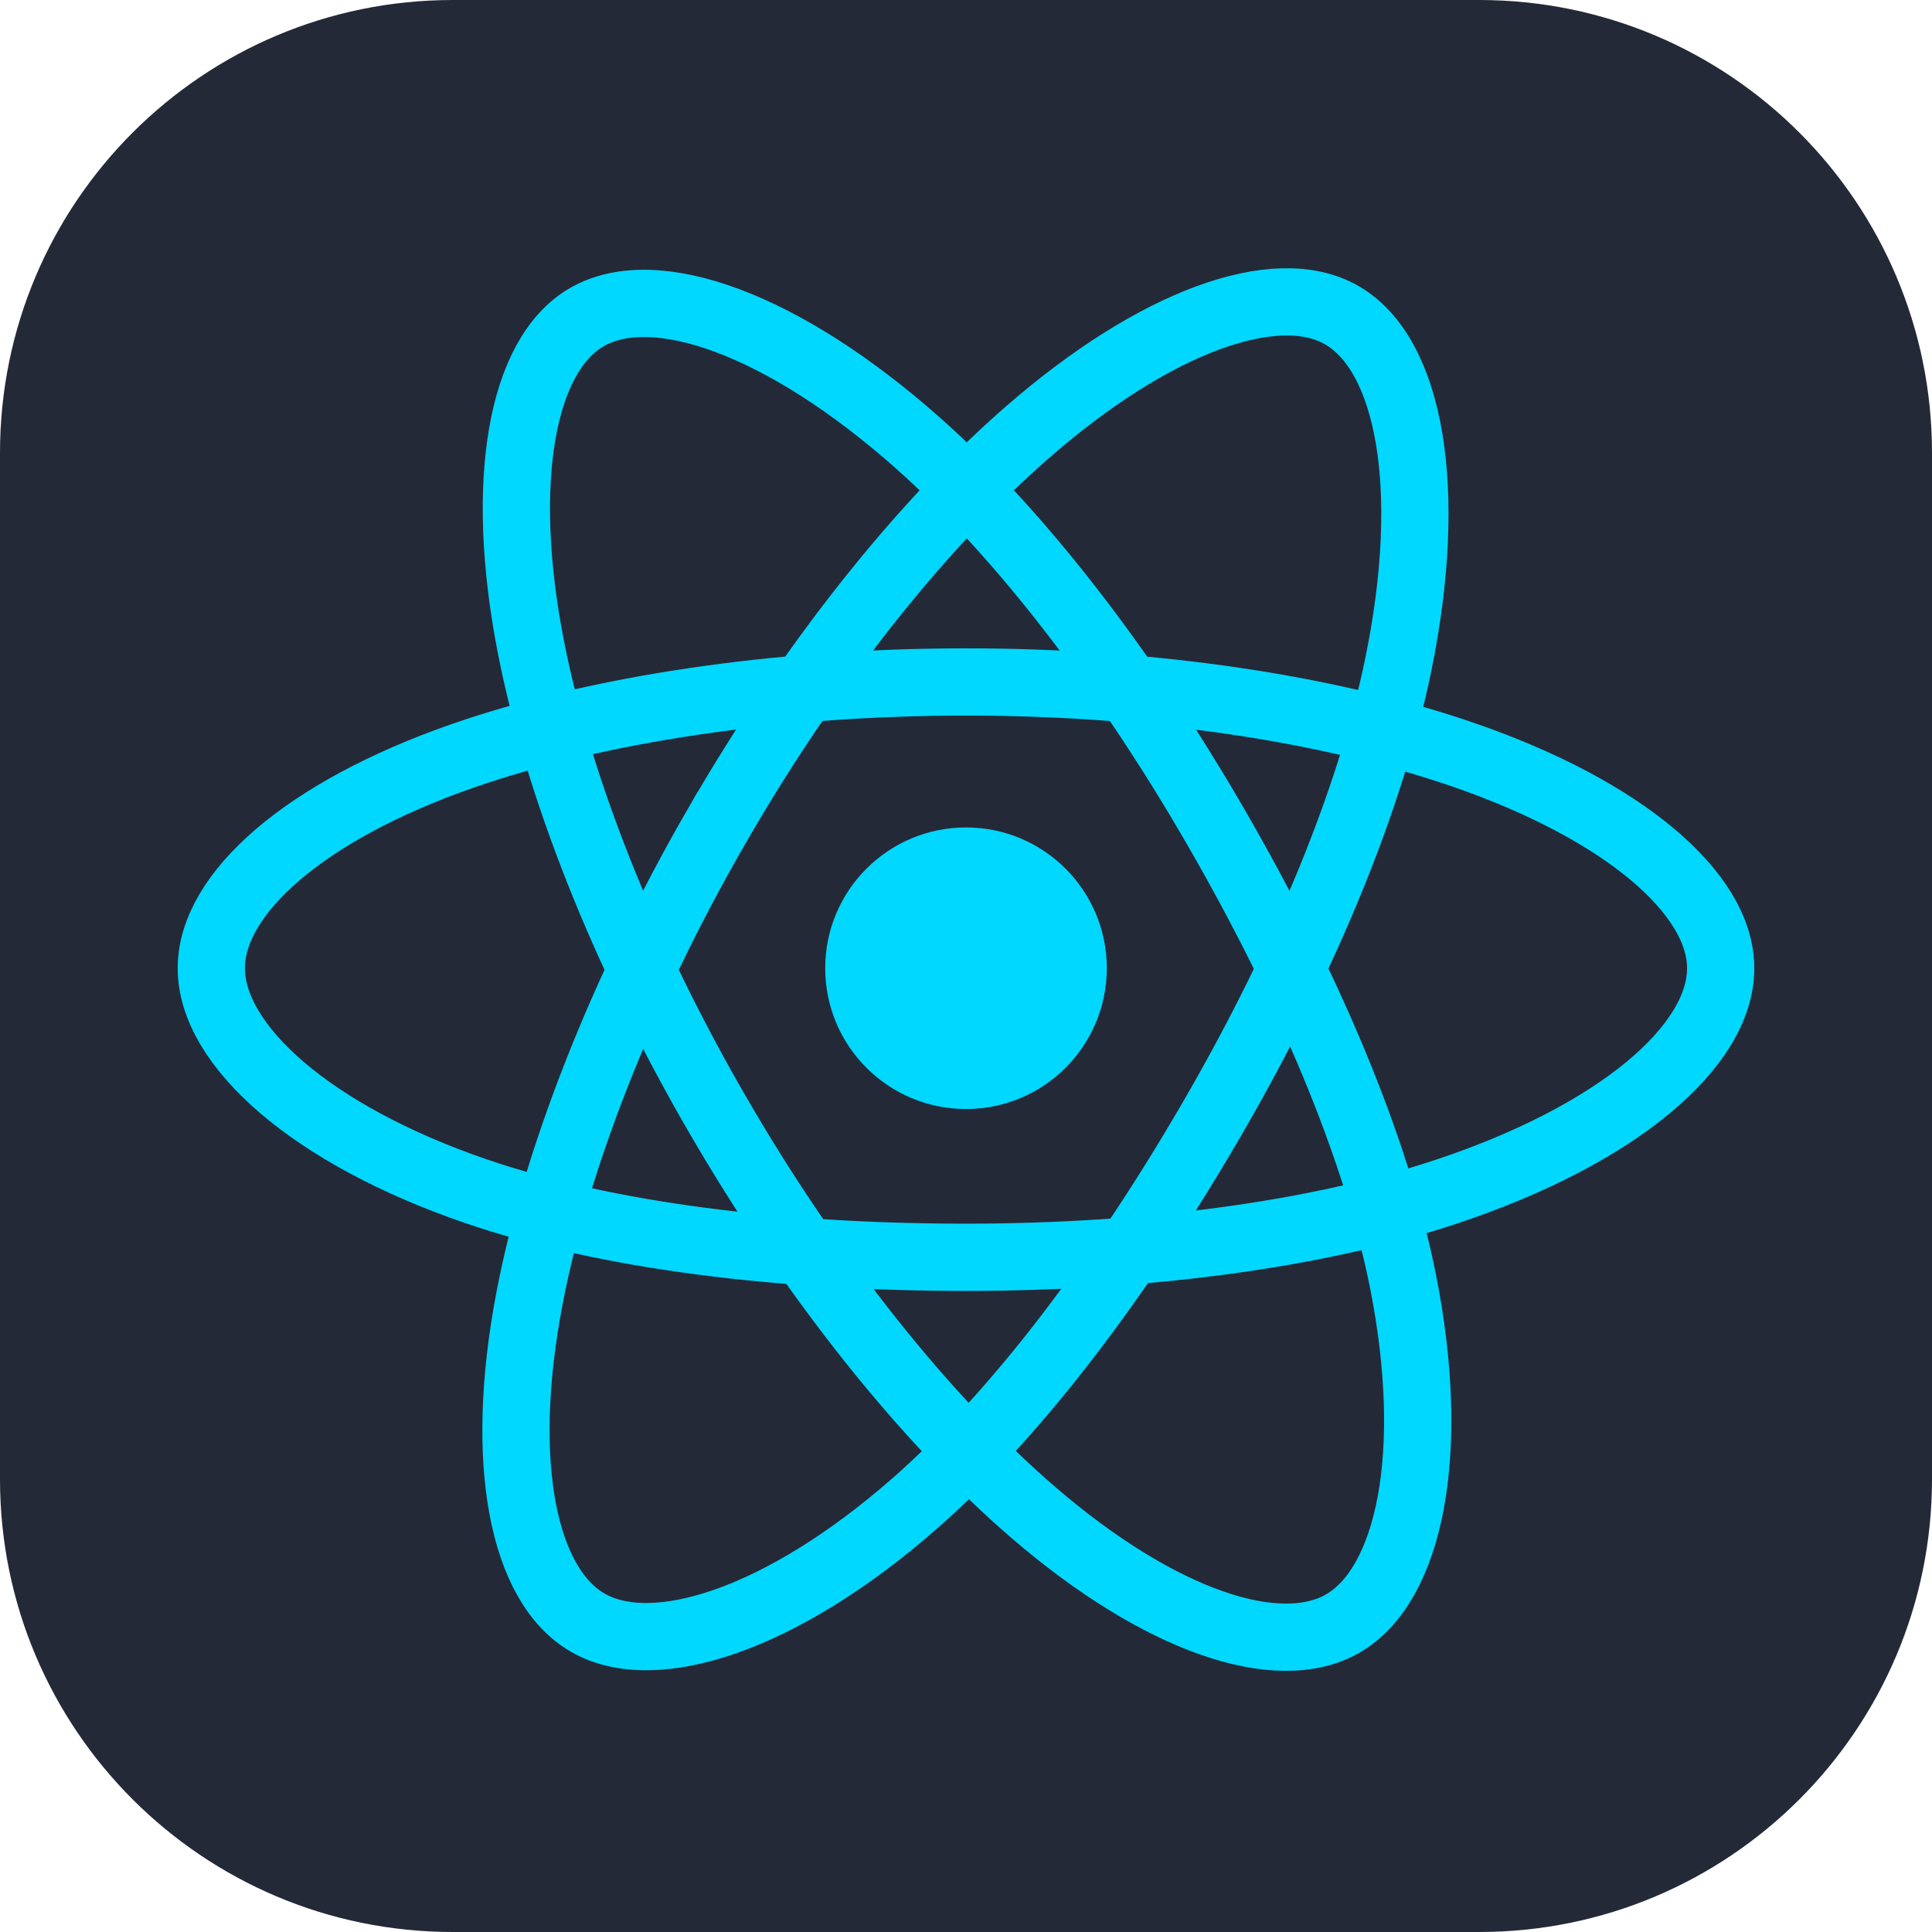
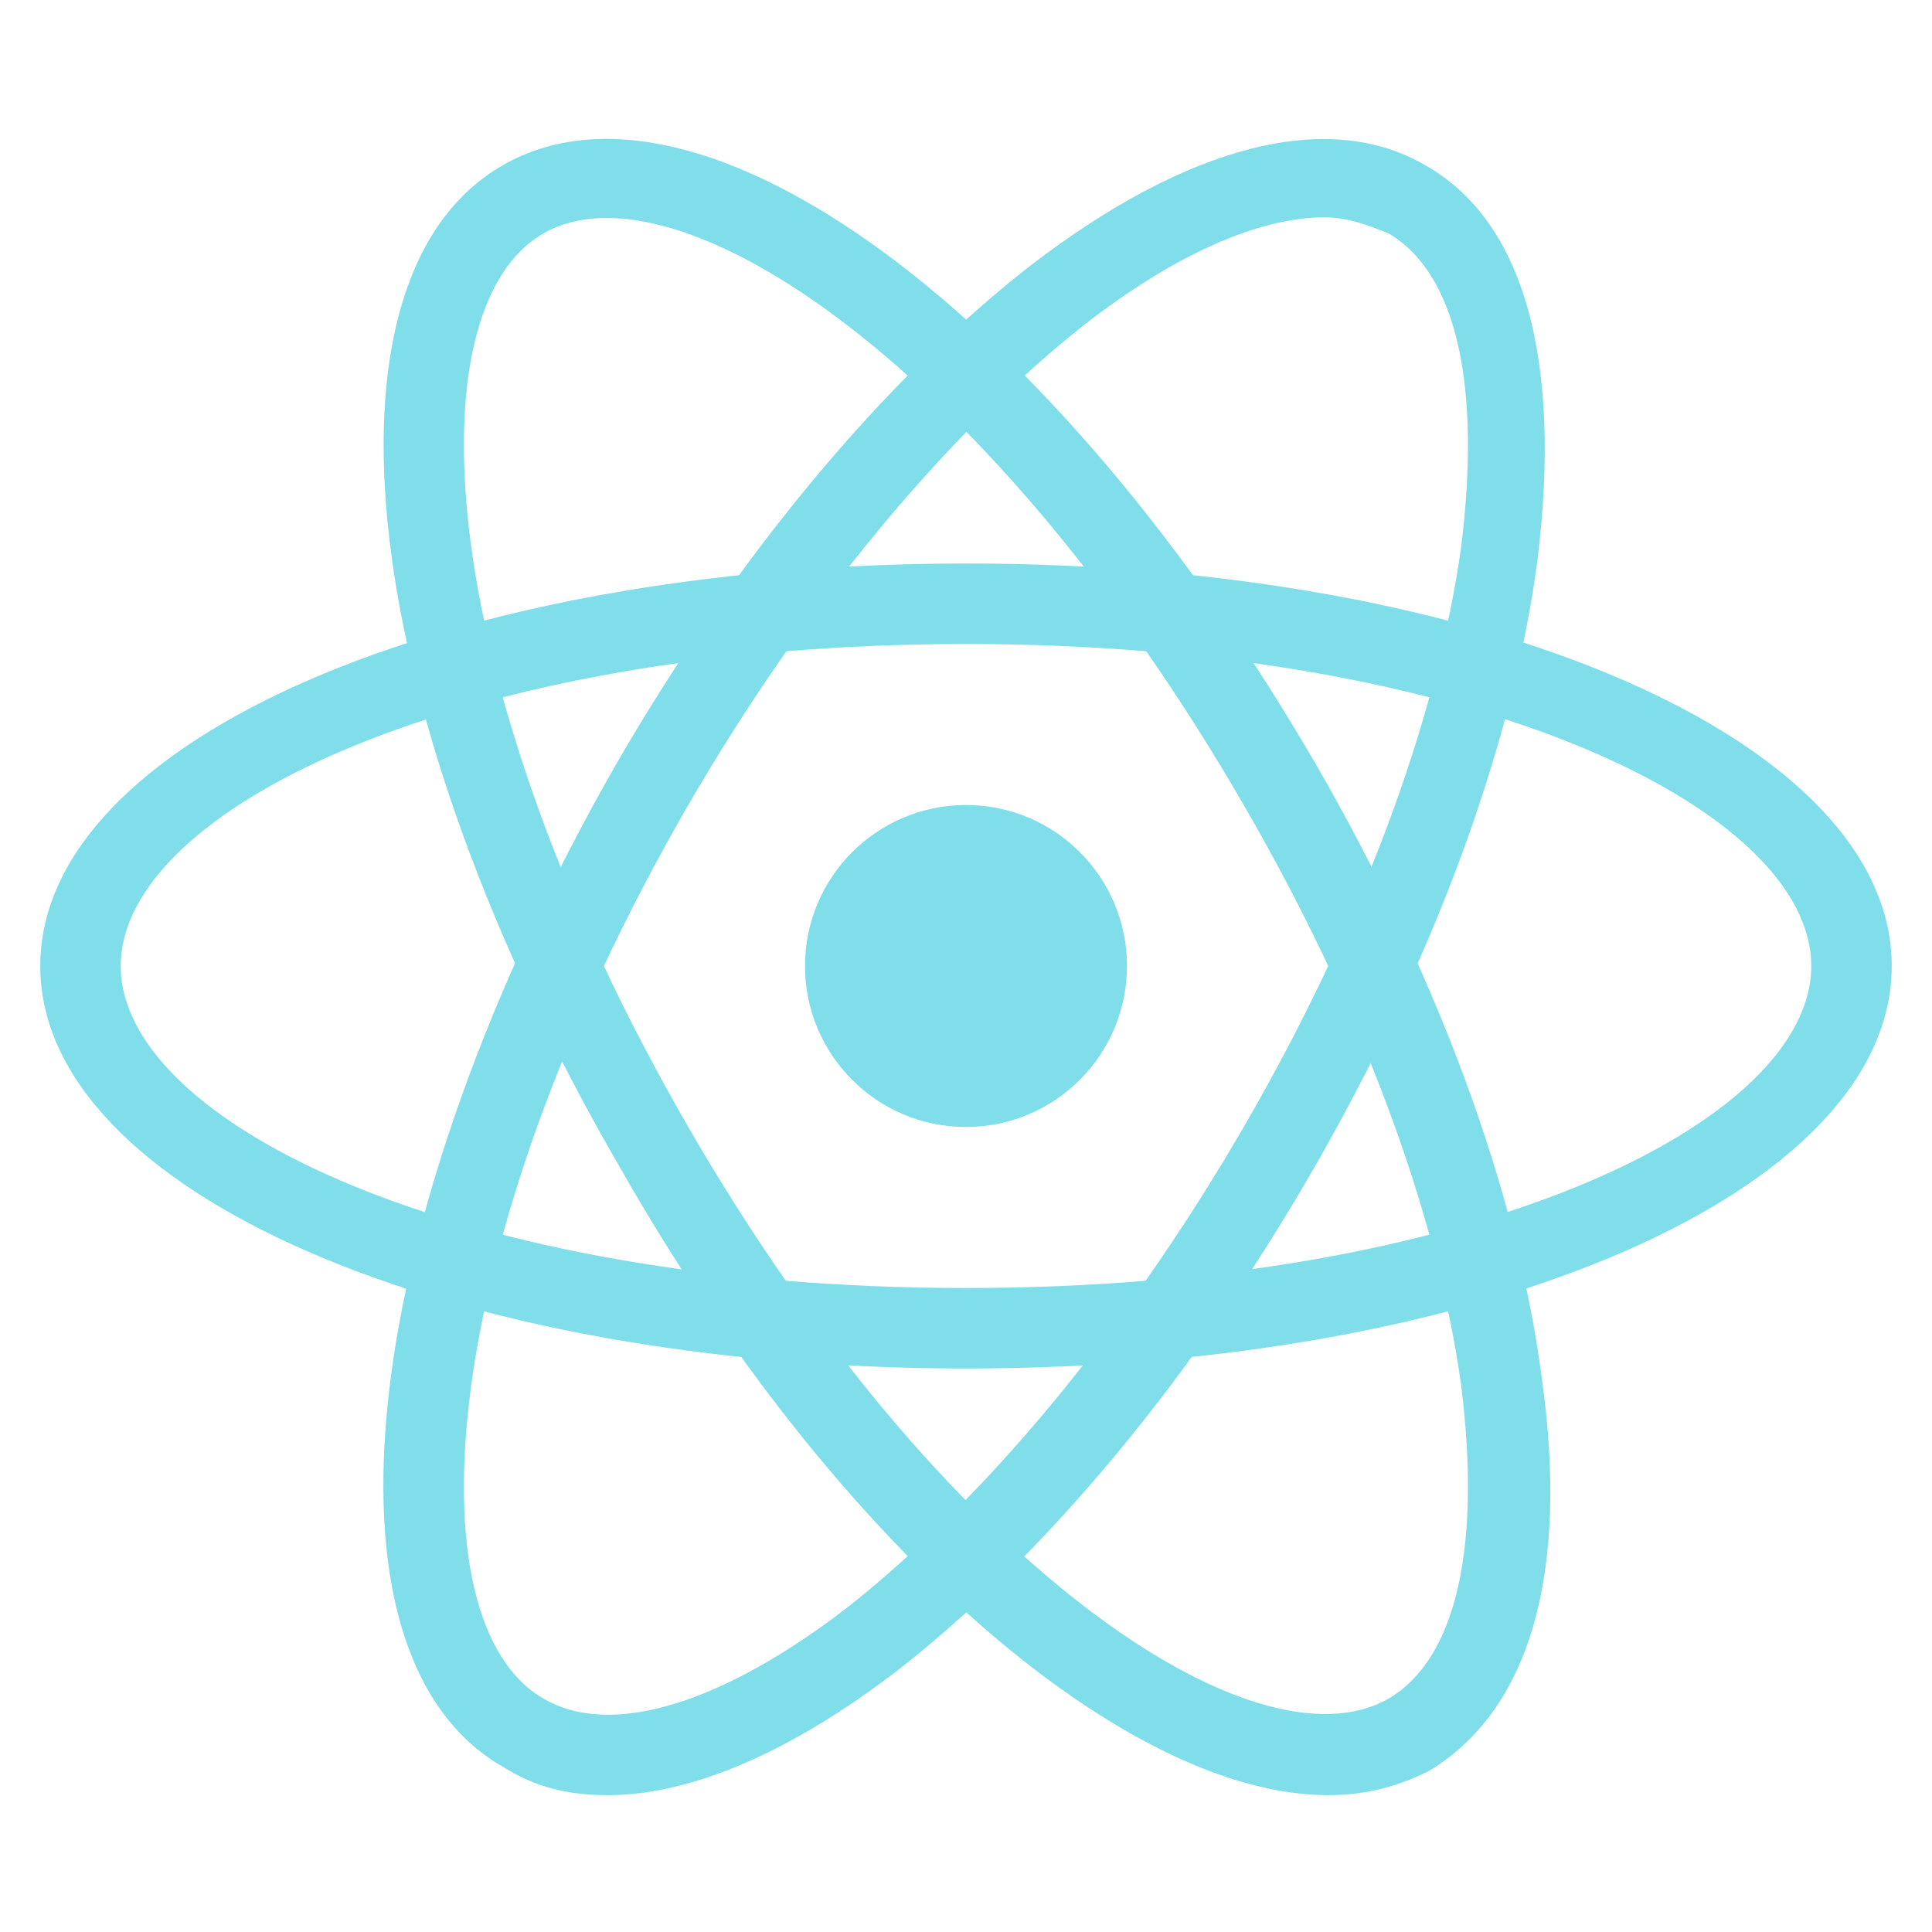
- <svg xmlns="http://www.w3.org/2000/svg" width="256" height="256" fill="none" viewBox="0 0 256 256">
-   <rect width="256" height="256" fill="#242938" rx="60" />
-   <path fill="#00D8FF" d="M128.001 146.951C138.305 146.951 146.657 138.598 146.657 128.295C146.657 117.992 138.305 109.639 128.001 109.639C117.698 109.639 109.345 117.992 109.345 128.295C109.345 138.598 117.698 146.951 128.001 146.951Z" />
-   <path fill-rule="evenodd" stroke="#00D8FF" stroke-width="8.911" d="M128.002 90.363C153.05 90.363 176.319 93.957 193.864 99.998C215.003 107.275 228 118.306 228 128.295C228 138.704 214.226 150.423 191.525 157.944C174.363 163.63 151.779 166.598 128.002 166.598C103.624 166.598 80.539 163.812 63.183 157.881C41.225 150.376 28 138.506 28 128.295C28 118.387 40.41 107.441 61.252 100.175C78.862 94.035 102.705 90.363 127.998 90.363H128.002Z" clip-rule="evenodd" />
-   <path fill-rule="evenodd" stroke="#00D8FF" stroke-width="8.911" d="M94.981 109.438C107.495 87.74 122.232 69.378 136.23 57.197C153.094 42.521 169.144 36.773 177.796 41.762C186.813 46.962 190.084 64.75 185.259 88.171C181.614 105.879 172.9 126.925 161.021 147.523C148.842 168.641 134.897 187.247 121.09 199.315C103.619 214.587 86.728 220.114 77.883 215.013C69.3 210.067 66.018 193.846 70.136 172.161C73.615 153.838 82.345 131.349 94.977 109.438L94.981 109.438Z" clip-rule="evenodd" />
-   <path fill-rule="evenodd" stroke="#00D8FF" stroke-width="8.911" d="M95.012 147.578C82.463 125.904 73.919 103.962 70.353 85.752C66.06 63.811 69.095 47.035 77.74 42.032C86.749 36.816 103.792 42.866 121.674 58.744C135.194 70.748 149.077 88.805 160.99 109.383C173.204 130.481 182.358 151.856 185.919 169.844C190.425 192.608 186.778 210.001 177.941 215.116C169.367 220.08 153.676 214.825 136.945 200.427C122.809 188.263 107.685 169.468 95.012 147.578Z" clip-rule="evenodd" />
+ <svg xmlns="http://www.w3.org/2000/svg" viewBox="0 0 48 48" width="24px" height="24px">
+   <path fill="#80deea" d="M24,34C11.1,34,1,29.6,1,24c0-5.6,10.1-10,23-10c12.9,0,23,4.4,23,10C47,29.6,36.9,34,24,34z M24,16 c-12.6,0-21,4.1-21,8c0,3.9,8.4,8,21,8s21-4.1,21-8C45,20.1,36.6,16,24,16z" />
+   <path fill="#80deea" d="M15.1,44.6c-1,0-1.8-0.2-2.6-0.7C7.6,41.1,8.9,30.2,15.3,19l0,0c3-5.2,6.7-9.6,10.3-12.4c3.9-3,7.4-3.9,9.8-2.5 c2.5,1.4,3.4,4.9,2.8,9.8c-0.6,4.6-2.6,10-5.6,15.2c-3,5.2-6.7,9.6-10.3,12.4C19.7,43.5,17.2,44.6,15.1,44.6z M32.9,5.4 c-1.6,0-3.7,0.9-6,2.7c-3.4,2.7-6.9,6.9-9.8,11.9l0,0c-6.3,10.9-6.9,20.3-3.6,22.2c1.7,1,4.5,0.1,7.6-2.3c3.4-2.7,6.9-6.9,9.8-11.9 c2.9-5,4.8-10.1,5.4-14.4c0.5-4-0.1-6.8-1.8-7.8C34,5.6,33.5,5.4,32.9,5.4z" />
+   <path fill="#80deea" d="M33,44.6c-5,0-12.2-6.1-17.6-15.6C8.9,17.8,7.6,6.9,12.5,4.1l0,0C17.4,1.3,26.2,7.8,32.7,19 c3,5.2,5,10.6,5.6,15.2c0.7,4.9-0.3,8.3-2.8,9.8C34.7,44.4,33.9,44.6,33,44.6z M13.5,5.8c-3.3,1.9-2.7,11.3,3.6,22.2 c6.3,10.9,14.1,16.1,17.4,14.2c1.7-1,2.3-3.8,1.8-7.8c-0.6-4.3-2.5-9.4-5.4-14.4C24.6,9.1,16.8,3.9,13.5,5.8L13.5,5.8z" />
+   <circle cx="24" cy="24" r="4" fill="#80deea" />
</svg>
